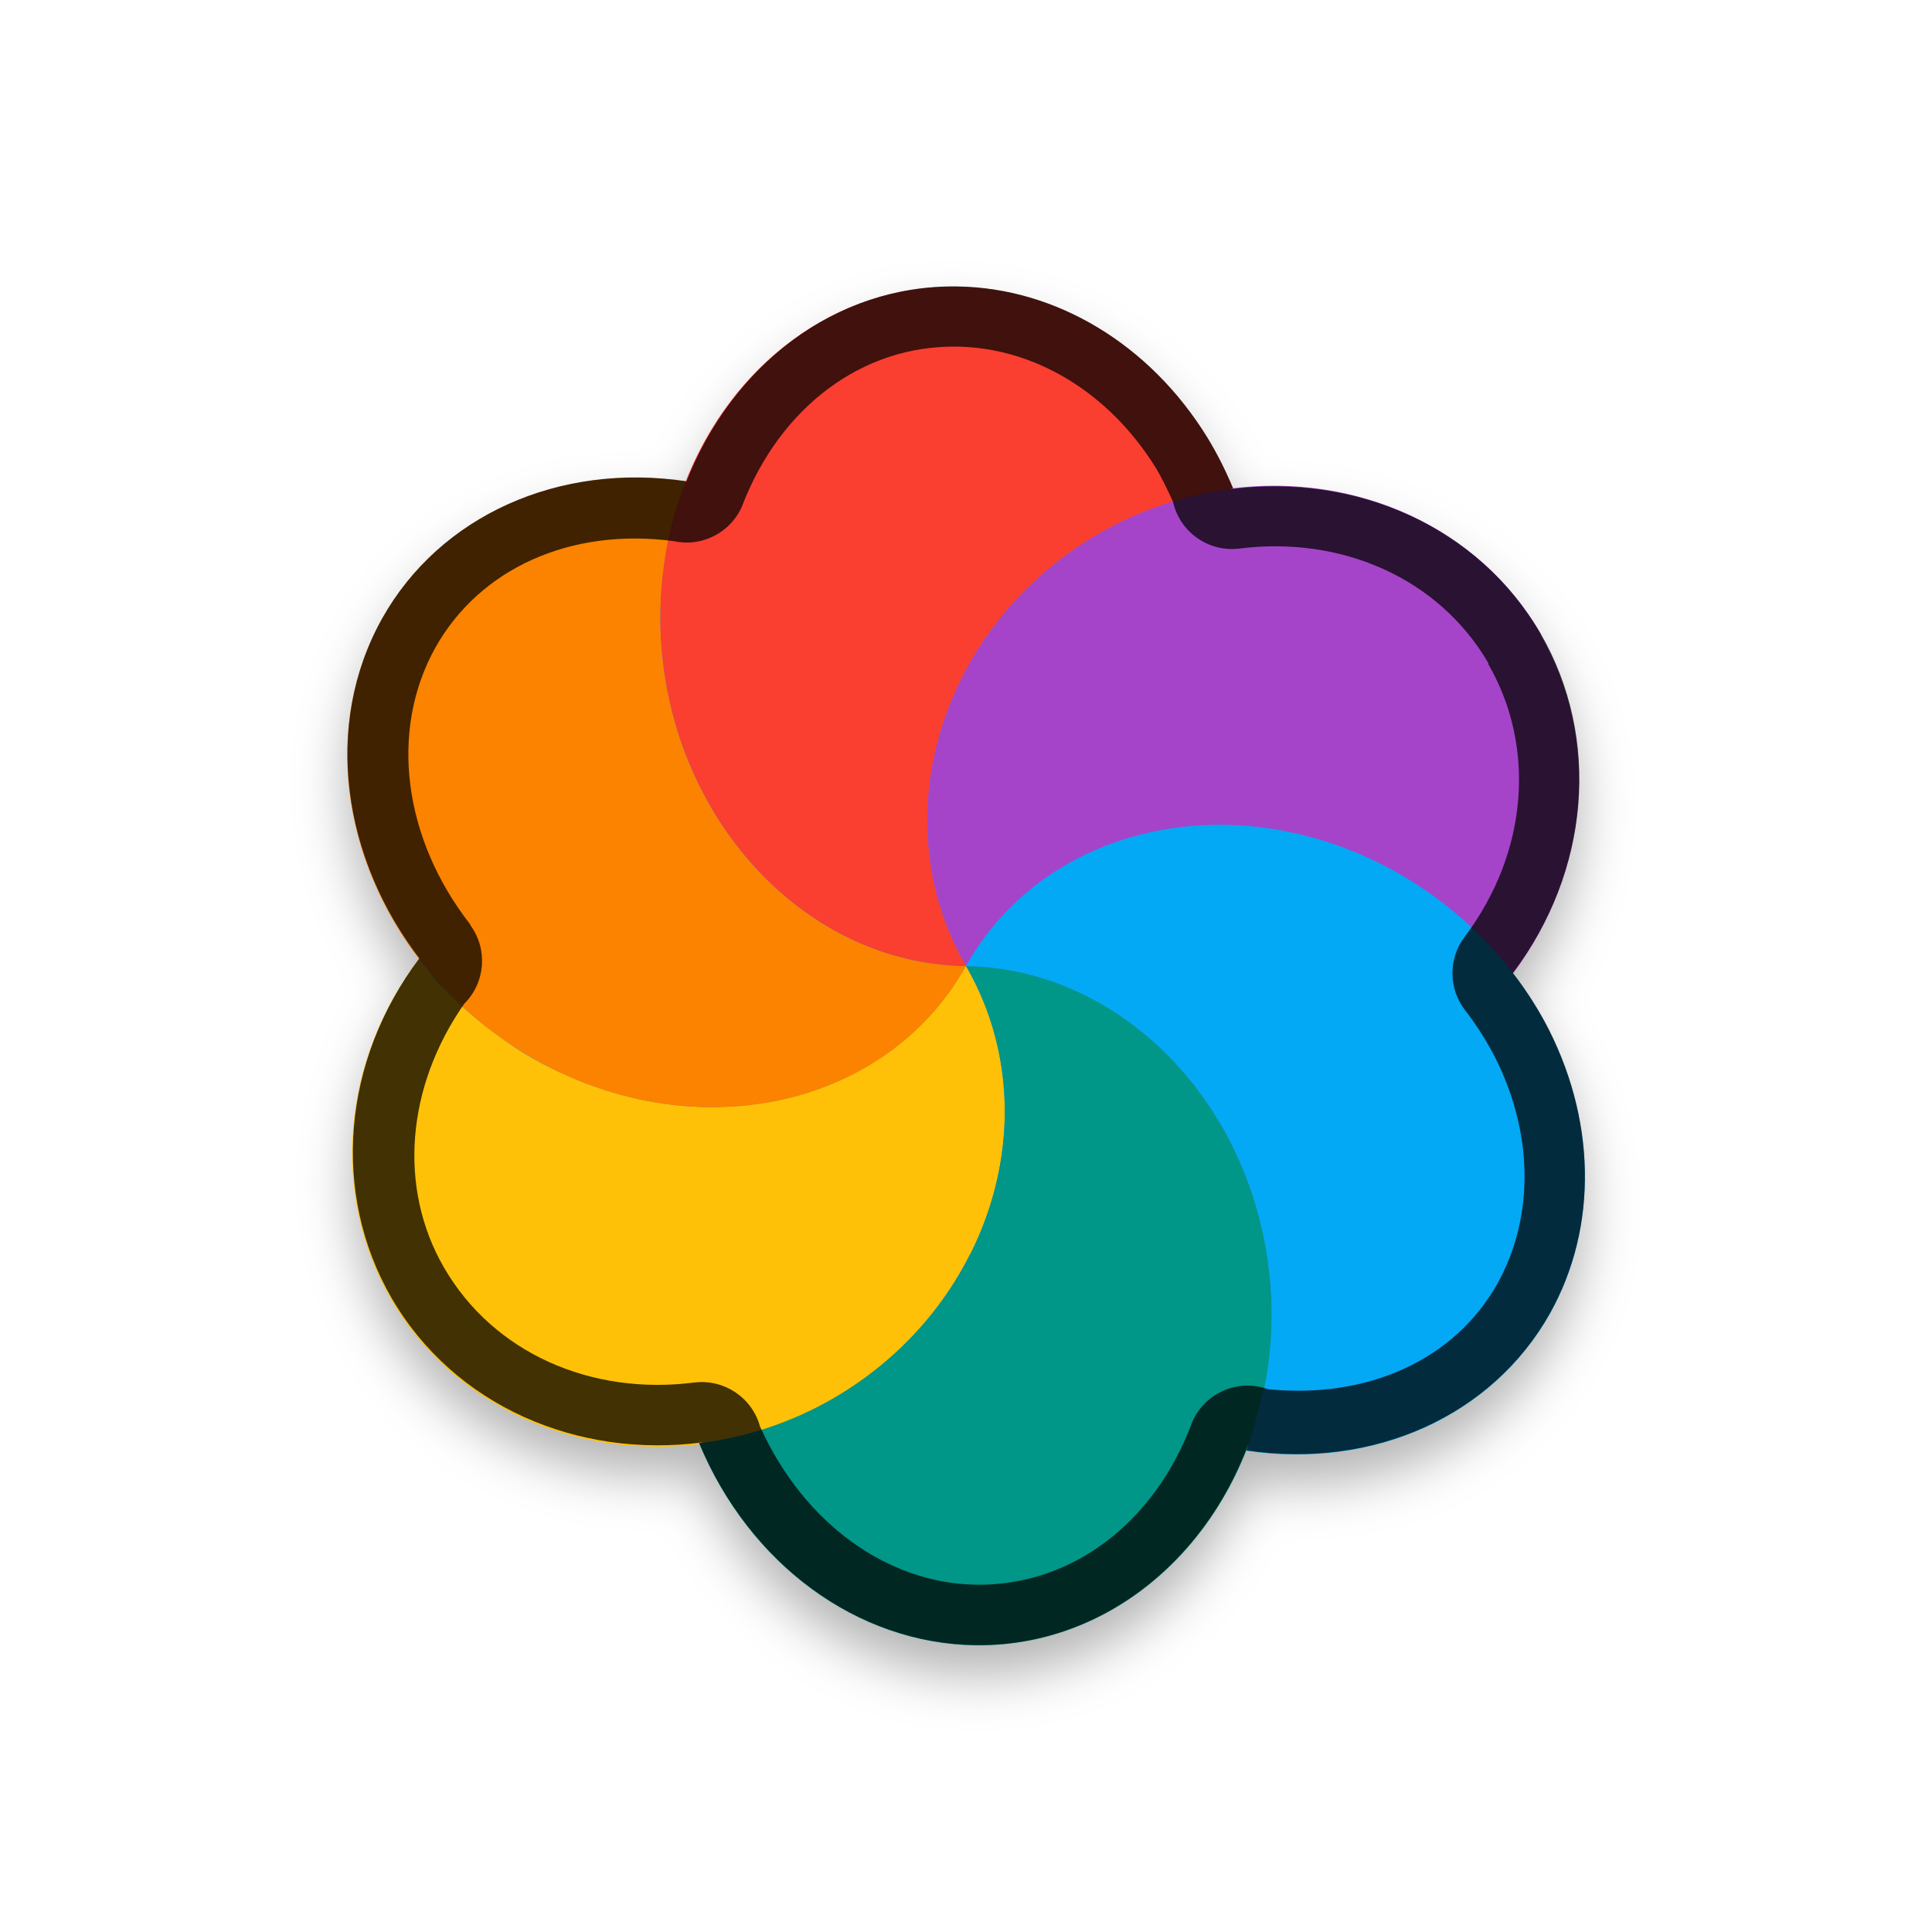
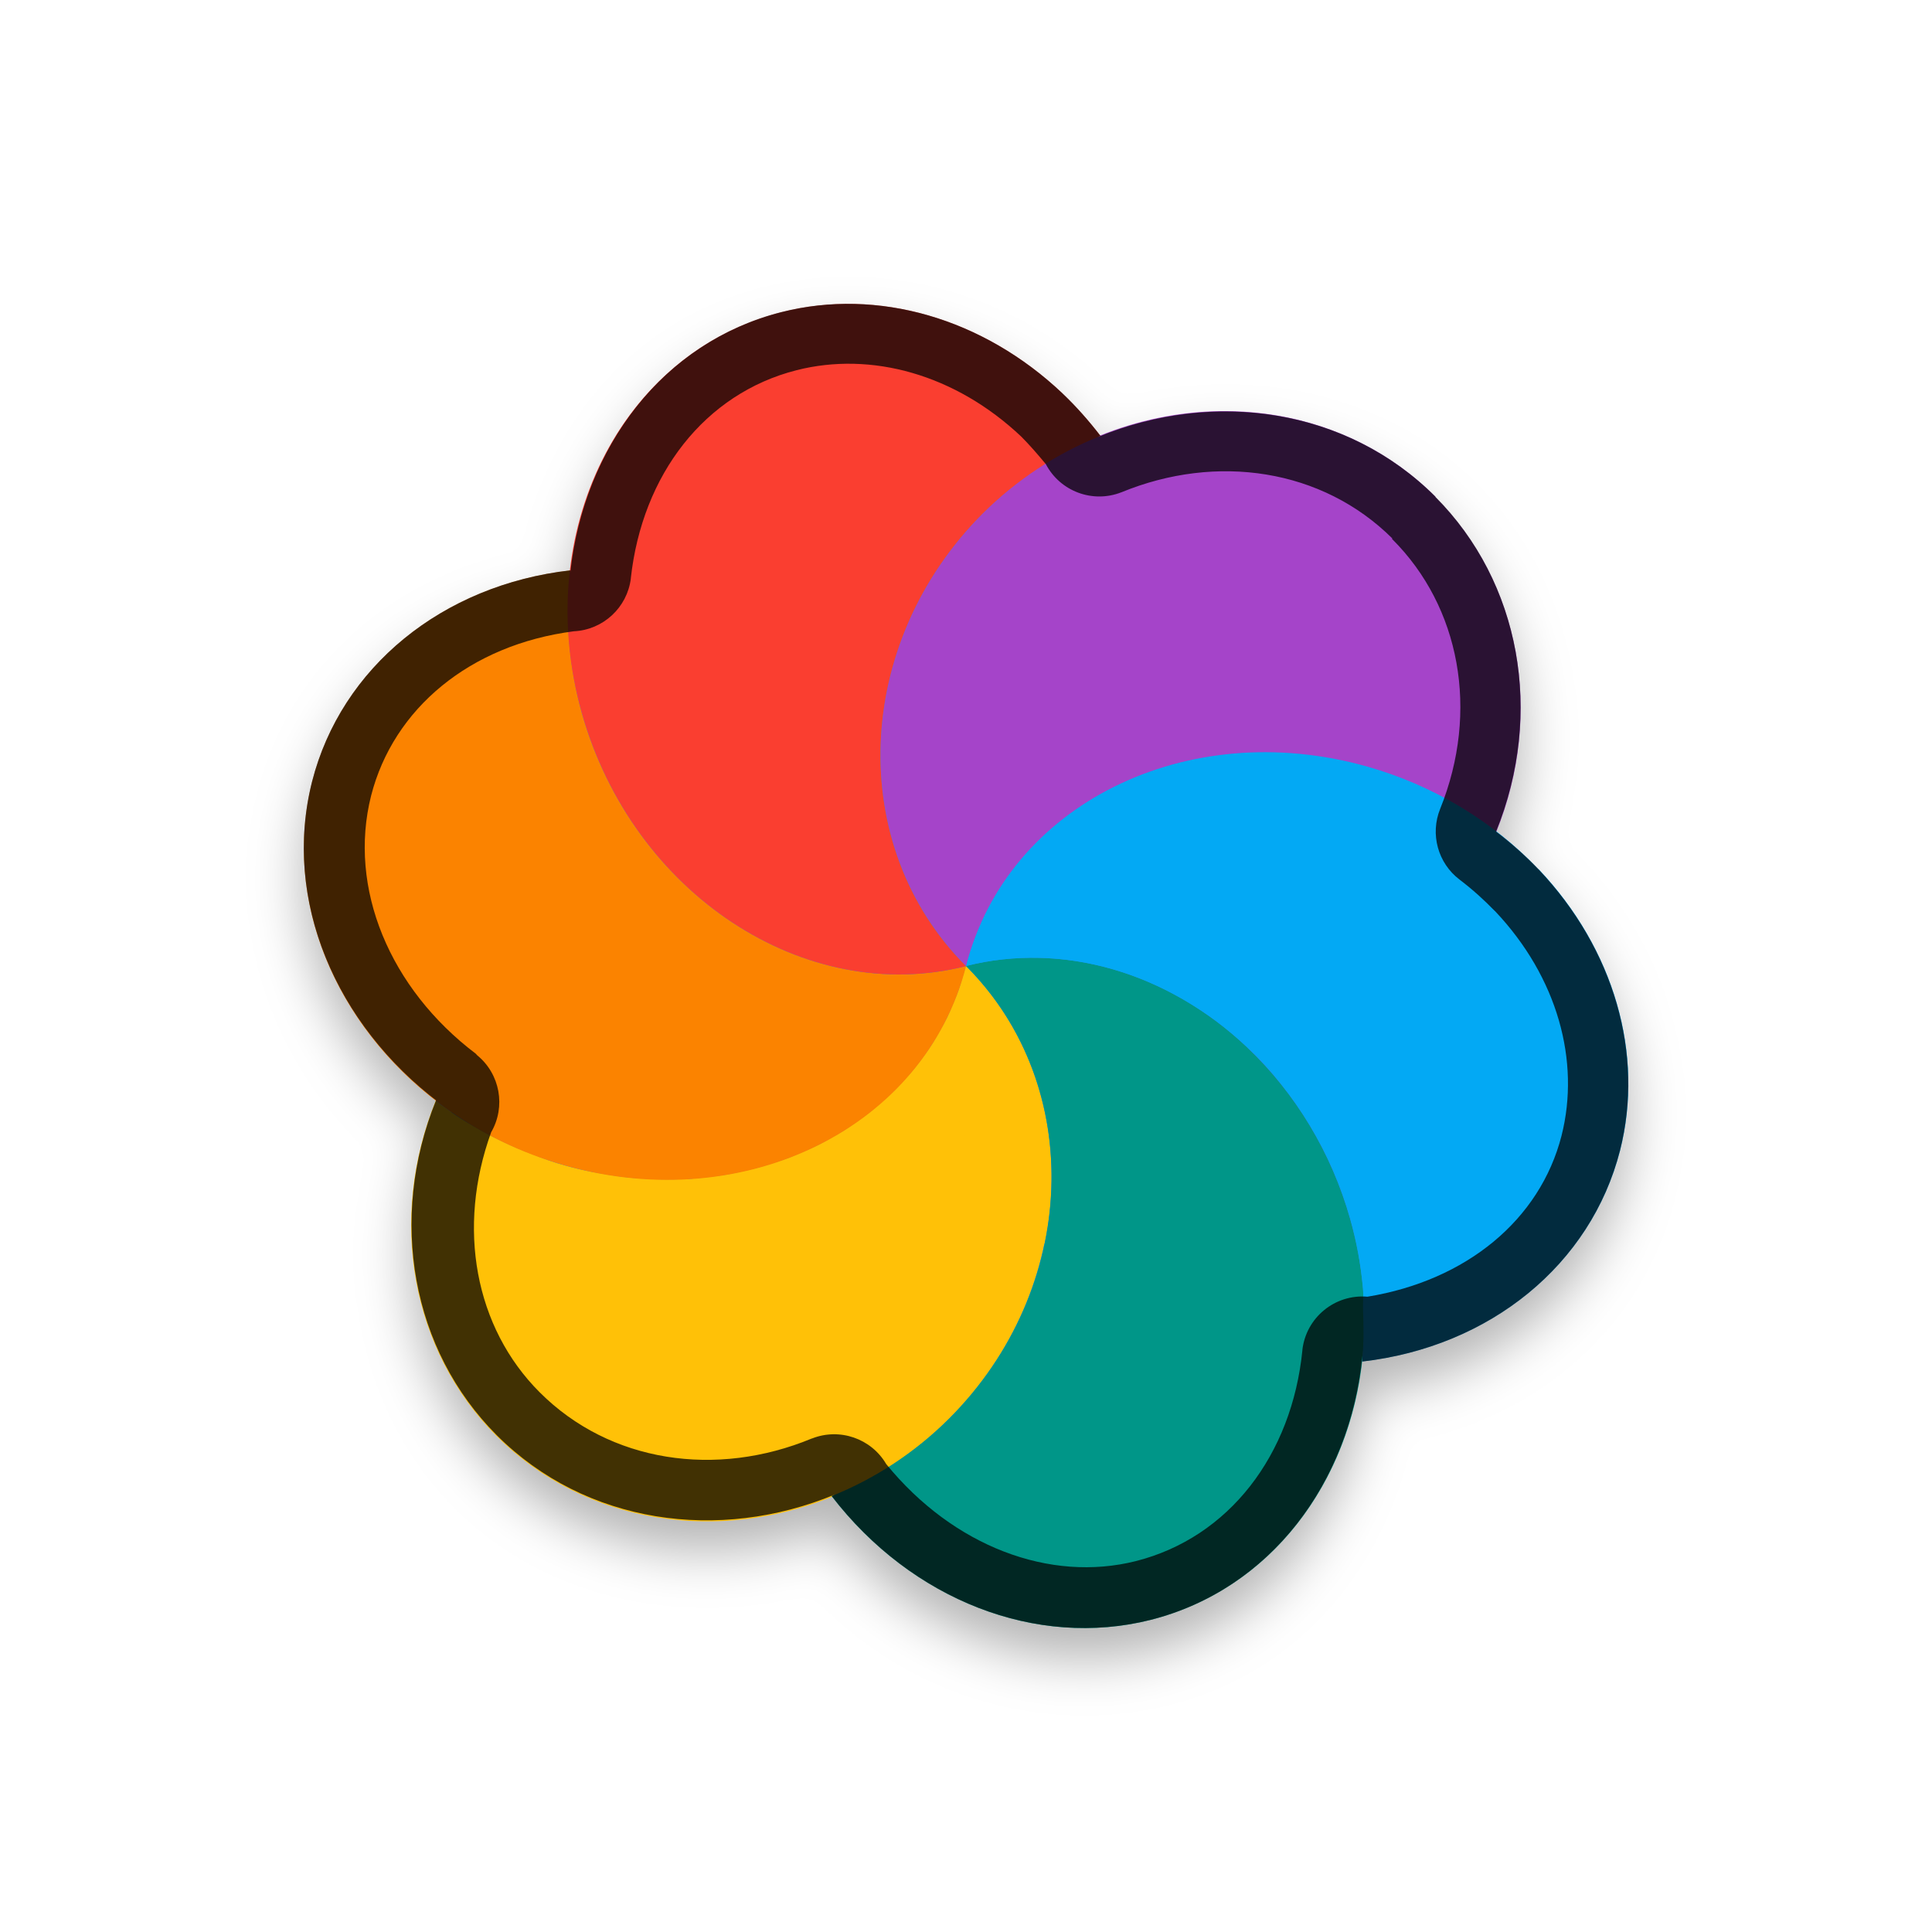
<svg xmlns="http://www.w3.org/2000/svg" id="svg5327" width="32" height="32" version="1.1">
  <defs id="defs5329">
-     <filter id="filter1016" style="color-interpolation-filters:sRGB" width="1.101" height="1.092" x="-.05" y="-.05">
-       <feGaussianBlur id="feGaussianBlur1018" stdDeviation=".43" />
+     <filter id="filter947" style="color-interpolation-filters:sRGB" width="1.096" height="1.096" x="-.05" y="-.05">
+       <feGaussianBlur id="feGaussianBlur949" stdDeviation=".439" />
    </filter>
  </defs>
  <g id="layer1" transform="translate(0,-1020.362)">
-     <path id="path874" style="opacity:0.3;fill:#000000;stroke-width:0.55;filter:url(#filter1016)" d="m 25.523,1031.364 c -1.037,-1.796 -3.085,-2.667 -5.142,-2.401 0.016,-0.01 0.029,-0.01 0.043,-0.01 -0.122,-0.293 -0.262,-0.575 -0.425,-0.842 -0.95,-1.545 -2.503,-2.483 -4.148,-2.506 -2.024,-0.028 -3.738,1.316 -4.494,3.26 0.006,-0.012 0.006,-0.022 0.01,-0.033 -2.115,-0.316 -4.083,0.571 -5.038,2.27 -0.991,1.774 -0.659,3.997 0.652,5.681 -0.006,-0.021 -0.02,-0.035 -0.036,-0.05 -1.278,1.696 -1.461,3.891 -0.465,5.62 1.04,1.8 3.094,2.67 5.155,2.398 -0.02,0.01 -0.038,0.01 -0.057,0.01 0.837,2.011 2.623,3.319 4.572,3.348 2.043,0.028 3.775,-1.339 4.519,-3.313 0.003,0 -0.005,0.012 -0.005,0.016 -0.008,0.023 -0.014,0.049 -0.022,0.072 a 5.634,4.978 36.279 0 0 5.028,-2.272 5.634,4.978 36.279 0 0 -0.095,-4.844 5.634,4.978 36.279 0 0 -0.52,-0.791 c 1.28,-1.697 1.461,-3.89 0.466,-5.618 z" />
-     <ellipse id="ellipse3" style="fill:#278df2;stroke-width:0.55" cx="905.516" cy="504.324" rx="9.071" ry="8.795" transform="rotate(60)" />
-     <path id="ellipse10" style="fill:#ffc107;stroke-width:0.55" d="m 16.001,1036.363 c -0.068,0.12 -0.142,0.236 -0.221,0.349 -0.054,0.077 -0.11,0.15 -0.169,0.223 -0.044,0.058 -0.091,0.116 -0.139,0.173 -0.058,0.065 -0.12,0.13 -0.183,0.192 -0.055,0.058 -0.111,0.113 -0.168,0.167 -0.063,0.057 -0.128,0.112 -0.195,0.166 -0.067,0.054 -0.134,0.107 -0.203,0.157 -0.067,0.046 -0.134,0.091 -0.204,0.134 -0.066,0.043 -0.135,0.087 -0.204,0.128 -0.083,0.045 -0.168,0.09 -0.255,0.131 -0.067,0.034 -0.137,0.068 -0.207,0.1 -0.078,0.034 -0.155,0.064 -0.234,0.092 -0.087,0.033 -0.175,0.064 -0.264,0.093 -0.075,0.022 -0.152,0.043 -0.228,0.062 -0.083,0.023 -0.167,0.043 -0.251,0.062 -0.106,0.021 -0.211,0.038 -0.318,0.051 -0.065,0.01 -0.131,0.019 -0.196,0.027 -0.106,0.01 -0.214,0.017 -0.322,0.021 -0.072,0 -0.145,0.01 -0.218,0.01 -0.099,-7e-4 -0.199,-0 -0.3,-0.01 -0.086,-0 -0.172,-0.01 -0.258,-0.016 -0.086,-0.01 -0.171,-0.02 -0.258,-0.033 -0.092,-0.013 -0.185,-0.027 -0.277,-0.044 -0.098,-0.016 -0.194,-0.04 -0.291,-0.064 -0.078,-0.021 -0.155,-0.042 -0.233,-0.062 -0.111,-0.03 -0.22,-0.069 -0.33,-0.107 -0.064,-0.017 -0.124,-0.043 -0.186,-0.064 -0.098,-0.038 -0.196,-0.079 -0.292,-0.123 -0.086,-0.038 -0.172,-0.077 -0.258,-0.119 -0.14,-0.067 -0.275,-0.141 -0.408,-0.221 -0.145,-0.083 -0.283,-0.179 -0.418,-0.278 -0.053,-0.042 -0.108,-0.079 -0.162,-0.118 -0.101,-0.075 -0.198,-0.152 -0.294,-0.233 -0.037,-0.038 -0.082,-0.069 -0.12,-0.105 -0.102,-0.087 -0.199,-0.181 -0.293,-0.277 -0.034,-0.033 -0.065,-0.065 -0.098,-0.098 -0.111,-0.112 -0.212,-0.232 -0.31,-0.353 -0.04,-0.039 -0.068,-0.084 -0.101,-0.127 -1.278,1.696 -1.46,3.891 -0.464,5.62 1.409,2.44 4.682,3.188 7.311,1.67 2.629,-1.518 3.618,-4.726 2.209,-7.167 z m 0,0 c -2.96e-4,-6e-4 0,0 0,0 z" />
-     <path id="path9" style="fill:#a544c9;stroke-width:0.55" d="m 25.522,1030.866 c -1.409,-2.441 -4.683,-3.191 -7.313,-1.672 -2.63,1.518 -3.619,4.729 -2.208,7.169 0.068,-0.12 0.142,-0.237 0.221,-0.349 0.056,-0.078 0.116,-0.156 0.177,-0.231 0.041,-0.053 0.081,-0.106 0.124,-0.157 0.064,-0.072 0.129,-0.142 0.197,-0.209 0.051,-0.053 0.104,-0.104 0.159,-0.154 0.075,-0.067 0.151,-0.131 0.23,-0.192 0.047,-0.038 0.095,-0.076 0.143,-0.113 0.102,-0.073 0.207,-0.143 0.316,-0.209 0.029,-0.019 0.059,-0.039 0.088,-0.057 0.117,-0.067 0.238,-0.129 0.362,-0.186 0.031,-0.015 0.062,-0.03 0.093,-0.044 0.113,-0.05 0.229,-0.096 0.347,-0.138 0.05,-0.02 0.1,-0.036 0.151,-0.054 0.106,-0.033 0.214,-0.062 0.323,-0.087 0.063,-0.017 0.125,-0.032 0.188,-0.046 0.102,-0.019 0.205,-0.036 0.309,-0.049 0.076,-0.013 0.151,-0.023 0.226,-0.031 0.094,-0.01 0.187,-0.014 0.281,-0.017 0.08,-0.01 0.159,-0.01 0.238,-0.012 0.123,10e-4 0.247,0.01 0.371,0.014 0.049,0 0.099,0.01 0.148,0.011 0.138,0.012 0.274,0.031 0.411,0.053 0.044,0 0.085,0.012 0.127,0.019 0.137,0.025 0.272,0.056 0.407,0.092 0.041,0.011 0.083,0.022 0.123,0.033 0.146,0.039 0.291,0.088 0.434,0.14 0.031,0.01 0.059,0.016 0.085,0.033 0.131,0.051 0.261,0.106 0.39,0.165 0.052,0.014 0.097,0.045 0.145,0.069 0.154,0.074 0.305,0.154 0.453,0.241 0.274,0.17 0.537,0.355 0.784,0.562 0.046,0.027 0.085,0.065 0.126,0.099 0.324,0.283 0.617,0.597 0.874,0.937 1.278,-1.696 1.46,-3.891 0.464,-5.62 z" />
-     <path id="path14" style="fill:#ffc107;stroke-width:0.55" d="m 16.001,1036.362 c -12.014,-3.219 -6.007,-1.609 0,0 z m -2.95e-4,2e-4 c -1.092,1.664 -0.989,3.382 0.065,4.78 0.761,-1.505 0.798,-3.287 -0.065,-4.78 z" />
-     <path id="path11" style="fill:#009688;stroke-width:0.55" d="m 20.148,1038.867 c -0.95,-1.545 -2.502,-2.483 -4.147,-2.505 1.409,2.441 0.42,5.649 -2.209,7.167 -0.685,0.393 -1.44,0.644 -2.214,0.737 0.837,2.011 2.623,3.319 4.572,3.348 2.754,0.037 4.953,-2.452 4.912,-5.559 -0.015,-1.134 -0.334,-2.245 -0.914,-3.188 z m -8.57,5.399 z m 4.423,-7.905 z" />
-     <path id="ellipse980" style="fill:#03a9f4;stroke-width:0.55" d="m 25.575,1037.275 a 5.634,4.978 36.279 0 0 -2.306,-2.385 5.634,4.978 36.279 0 0 -7.269,1.473 c 0.206,0 0.409,0.02 0.611,0.051 0.203,0.031 0.403,0.076 0.599,0.134 0.587,0.173 1.142,0.463 1.64,0.855 0.333,0.261 0.64,0.571 0.915,0.915 0.136,0.174 0.264,0.356 0.383,0.549 0.151,0.232 0.277,0.48 0.386,0.736 0.223,0.509 0.38,1.051 0.462,1.608 0.041,0.279 0.063,0.56 0.067,0.844 0.005,0.406 -0.031,0.8 -0.098,1.181 -0.02,0.112 -0.06,0.212 -0.086,0.321 -0.061,0.26 -0.122,0.519 -0.215,0.762 -0.008,0.023 -0.012,0.049 -0.021,0.072 a 5.634,4.978 36.279 0 0 5.029,-2.272 5.634,4.978 36.279 0 0 -0.096,-4.844 z" />
-     <path id="ellipse14" style="fill:#fb8300;stroke-width:0.55" d="m 16.001,1036.363 c -2.96e-4,-6e-4 0,0 0,0 z m 0,0 c -2.754,-0.037 -5.02,-2.585 -5.062,-5.693 -0.008,-0.808 0.138,-1.604 0.428,-2.333 -2.115,-0.316 -4.082,0.571 -5.037,2.27 -1.343,2.404 -0.268,5.639 2.401,7.229 2.67,1.589 5.924,0.929 7.269,-1.473 z" />
-     <path id="ellipse18" style="fill:#fa3e30;stroke-width:0.55" d="m 19.998,1027.615 c -0.95,-1.545 -2.501,-2.483 -4.147,-2.505 -2.755,-0.038 -4.954,2.452 -4.912,5.56 0.042,3.107 2.308,5.656 5.062,5.693 -1.409,-2.441 -0.422,-5.651 2.208,-7.169 0.685,-0.393 1.441,-0.644 2.216,-0.737 -0.122,-0.293 -0.264,-0.575 -0.427,-0.841 z m -3.998,8.748 c -2.96e-4,-6e-4 0,0 0,0 z" />
-     <path id="ellipse857" style="opacity:0.75;fill:#010101;fill-opacity:1;stroke-width:0.55" d="m 25.522,1030.865 c -1.037,-1.796 -3.085,-2.667 -5.141,-2.401 0.016,-0.01 0.029,-0.01 0.044,-0.01 -0.122,-0.293 -0.262,-0.575 -0.425,-0.842 -0.95,-1.545 -2.503,-2.483 -4.148,-2.506 -2.024,-0.028 -3.738,1.316 -4.494,3.26 0.005,-0.011 0.006,-0.022 0.011,-0.033 -2.115,-0.316 -4.083,0.571 -5.038,2.27 -0.991,1.773 -0.659,3.997 0.652,5.681 -0.012,-0.019 -0.021,-0.036 -0.036,-0.05 -1.278,1.696 -1.46,3.891 -0.465,5.62 1.04,1.8 3.094,2.67 5.155,2.398 -0.02,0.01 -0.038,0.01 -0.057,0.01 0.837,2.011 2.623,3.319 4.572,3.348 2.043,0.028 3.775,-1.339 4.519,-3.313 0.002,5e-4 -0.003,0.012 -0.004,0.016 -0.008,0.023 -0.013,0.049 -0.022,0.072 a 5.634,4.978 36.279 0 0 5.028,-2.272 5.634,4.978 36.279 0 0 -0.095,-4.844 5.634,4.978 36.279 0 0 -0.52,-0.791 c 1.277,-1.695 1.458,-3.888 0.463,-5.617 z m -0.87,0.489 -0.009,0.01 a 1,1 0 0 0 0.009,0 c 0.788,1.365 0.661,3.116 -0.394,4.517 a 1,1 0 0 0 0.008,1.213 c 0.162,0.209 0.305,0.429 0.431,0.656 0,0 0.001,8e-4 0.001,8e-4 0.717,1.326 0.723,2.765 0.101,3.877 -0.706,1.255 -2.143,1.909 -3.794,1.744 a 1,1 0 0 0 -1.271,0.576 c 0,0 0.001,3e-4 0.001,3e-4 -0.617,1.635 -1.979,2.682 -3.567,2.662 -1.469,-0.022 -2.857,-1.016 -3.58,-2.622 a 1,1 0 0 0 -1.079,-0.728 c 0,0 -0.001,-8e-4 -0.001,-8e-4 -1.7,0.223 -3.331,-0.479 -4.155,-1.904 -0.762,-1.32 -0.624,-2.993 0.337,-4.369 a 1,1 0 0 0 0.106,-1.293 l -0.014,-0.029 c -1.099,-1.412 -1.34,-3.199 -0.569,-4.579 0.729,-1.297 2.226,-1.991 3.948,-1.76 a 1,1 0 0 0 1.139,-0.601 c 0,0 -0.001,-4e-4 -0.001,-4e-4 0.627,-1.613 1.974,-2.643 3.548,-2.621 1.274,0.017 2.519,0.744 3.309,2.027 0.098,0.17 0.188,0.355 0.273,0.544 a 1,1 0 0 0 1.088,0.775 l 0.001,3e-4 c 1.693,-0.218 3.313,0.484 4.137,1.901 z" />
+     <path id="path874" style="opacity:0.3;fill:#000000;stroke-width:0.55;filter:url(#filter947)" d="m 23.776,1029.087 c -1.467,-1.467 -3.67,-1.778 -5.588,-0.989 0.014,-0.01 0.027,-0.013 0.04,-0.017 -0.193,-0.251 -0.402,-0.488 -0.628,-0.703 -1.317,-1.247 -3.06,-1.751 -4.656,-1.347 -1.962,0.497 -3.27,2.238 -3.497,4.312 0.002,-0.013 -1.595e-4,-0.023 9.585e-4,-0.034 -2.124,0.242 -3.796,1.608 -4.279,3.497 -0.499,1.97 0.398,4.031 2.101,5.319 -0.012,-0.019 -0.028,-0.029 -0.048,-0.039 -0.796,1.969 -0.404,4.137 1.005,5.549 1.47,1.47 3.68,1.778 5.6,0.982 -0.018,0.01 -0.035,0.018 -0.053,0.025 1.329,1.726 3.392,2.527 5.283,2.051 1.98,-0.502 3.3,-2.27 3.508,-4.37 0.003,8e-4 -0.001,0.013 -5.37e-4,0.017 -0.002,0.024 -3.66e-4,0.051 -0.003,0.075 a 5.634,4.978 21.279 0 0 4.269,-3.495 5.634,4.978 21.279 0 0 -1.345,-4.654 5.634,4.978 21.279 0 0 -0.707,-0.629 c 0.797,-1.97 0.404,-4.136 -1.004,-5.548 z" />
+     <ellipse id="ellipse3" style="fill:#278df2;stroke-width:0.55" cx="744.133" cy="721.505" rx="9.071" ry="8.795" transform="rotate(45)" />
+     <path id="ellipse10" style="fill:#ffc107;stroke-width:0.55" d="m 16.001,1036.363 c -0.035,0.133 -0.076,0.265 -0.123,0.395 -0.032,0.088 -0.067,0.174 -0.105,0.259 -0.027,0.067 -0.057,0.136 -0.089,0.203 -0.039,0.078 -0.083,0.156 -0.128,0.233 -0.038,0.07 -0.078,0.137 -0.119,0.204 -0.046,0.071 -0.095,0.142 -0.146,0.21 -0.051,0.07 -0.102,0.138 -0.156,0.204 -0.052,0.062 -0.106,0.123 -0.162,0.182 -0.052,0.059 -0.108,0.119 -0.164,0.176 -0.068,0.065 -0.14,0.13 -0.213,0.192 -0.056,0.05 -0.115,0.101 -0.174,0.15 -0.067,0.053 -0.134,0.102 -0.203,0.15 -0.075,0.054 -0.152,0.107 -0.231,0.158 -0.067,0.041 -0.135,0.081 -0.204,0.119 -0.074,0.044 -0.15,0.085 -0.227,0.125 -0.097,0.048 -0.194,0.091 -0.294,0.132 -0.06,0.026 -0.121,0.052 -0.182,0.077 -0.1,0.037 -0.202,0.072 -0.306,0.103 -0.069,0.022 -0.139,0.043 -0.208,0.063 -0.096,0.025 -0.194,0.048 -0.292,0.069 -0.084,0.019 -0.168,0.036 -0.253,0.051 -0.085,0.013 -0.171,0.025 -0.257,0.035 -0.092,0.011 -0.186,0.022 -0.279,0.029 -0.099,0.01 -0.198,0.012 -0.298,0.014 -0.081,0 -0.161,0 -0.241,0 -0.115,-0 -0.231,-0.01 -0.346,-0.018 -0.066,-0 -0.131,-0.01 -0.196,-0.014 -0.105,-0.011 -0.21,-0.025 -0.314,-0.043 -0.093,-0.015 -0.186,-0.03 -0.28,-0.048 -0.152,-0.029 -0.302,-0.065 -0.451,-0.107 -0.162,-0.043 -0.319,-0.1 -0.475,-0.161 -0.062,-0.027 -0.124,-0.048 -0.187,-0.072 -0.117,-0.046 -0.231,-0.096 -0.345,-0.149 -0.046,-0.027 -0.097,-0.045 -0.143,-0.07 -0.122,-0.058 -0.239,-0.124 -0.354,-0.192 -0.041,-0.023 -0.08,-0.046 -0.119,-0.069 -0.136,-0.079 -0.265,-0.169 -0.39,-0.261 -0.048,-0.027 -0.087,-0.064 -0.131,-0.096 -0.796,1.969 -0.403,4.136 1.006,5.549 1.993,1.992 5.348,1.867 7.494,-0.28 2.146,-2.146 2.271,-5.501 0.279,-7.494 z m 0,0 c -4.4e-4,-5e-4 0,0 0,0 z" />
+     <path id="path9" style="fill:#a544c9;stroke-width:0.55" d="m 23.775,1028.589 c -1.993,-1.993 -5.349,-1.87 -7.496,0.277 -2.147,2.147 -2.271,5.504 -0.277,7.497 0.035,-0.133 0.076,-0.265 0.124,-0.395 0.034,-0.09 0.071,-0.181 0.111,-0.269 0.025,-0.062 0.051,-0.123 0.079,-0.184 0.043,-0.086 0.088,-0.17 0.136,-0.253 0.036,-0.064 0.074,-0.127 0.113,-0.19 0.055,-0.084 0.112,-0.165 0.172,-0.245 0.036,-0.049 0.072,-0.098 0.109,-0.146 0.079,-0.097 0.163,-0.192 0.251,-0.283 0.023,-0.026 0.047,-0.053 0.071,-0.078 0.096,-0.095 0.197,-0.186 0.302,-0.273 0.026,-0.022 0.052,-0.045 0.079,-0.067 0.097,-0.078 0.196,-0.152 0.3,-0.223 0.044,-0.032 0.087,-0.061 0.132,-0.091 0.094,-0.059 0.191,-0.115 0.289,-0.168 0.056,-0.033 0.113,-0.063 0.17,-0.093 0.094,-0.045 0.189,-0.088 0.285,-0.128 0.07,-0.032 0.14,-0.061 0.211,-0.089 0.088,-0.032 0.177,-0.062 0.267,-0.089 0.075,-0.026 0.151,-0.051 0.227,-0.073 0.119,-0.031 0.24,-0.059 0.362,-0.083 0.048,-0.01 0.097,-0.02 0.146,-0.028 0.136,-0.024 0.273,-0.041 0.411,-0.055 0.043,-0.01 0.085,-0.01 0.128,-0.014 0.138,-0.011 0.277,-0.016 0.417,-0.016 0.042,-0 0.086,-0 0.127,-0 0.151,0 0.304,0.01 0.455,0.023 0.032,-0 0.061,0 0.091,0.01 0.14,0.015 0.28,0.035 0.419,0.058 0.054,0 0.106,0.018 0.158,0.029 0.168,0.032 0.335,0.07 0.5,0.115 0.308,0.093 0.611,0.204 0.903,0.34 0.052,0.014 0.099,0.041 0.147,0.063 0.386,0.189 0.751,0.417 1.087,0.678 0.796,-1.969 0.403,-4.136 -1.006,-5.549 z" />
+     <path id="path14" style="fill:#ffc107;stroke-width:0.55" d="m 16.001,1036.362 c -12.438,3e-4 -6.219,3e-4 0,0 z m -2.25e-4,3e-4 c -0.624,1.89 -0.08,3.523 1.3,4.601 0.345,-1.651 -0.08,-3.381 -1.3,-4.601 z" />
+     <path id="path11" style="fill:#009688;stroke-width:0.55" d="m 20.655,1037.709 c -1.318,-1.247 -3.059,-1.751 -4.655,-1.347 1.993,1.993 1.868,5.348 -0.279,7.495 -0.559,0.557 -1.224,0.995 -1.947,1.285 1.329,1.726 3.393,2.527 5.283,2.051 2.67,-0.677 4.15,-3.65 3.305,-6.641 -0.308,-1.091 -0.903,-2.082 -1.708,-2.843 z m -6.881,7.434 z m 2.226,-8.78 z" />
+     <path id="ellipse980" style="fill:#03a9f4;stroke-width:0.55" d="m 25.486,1034.765 a 5.634,4.978 21.279 0 0 -2.844,-1.707 5.634,4.978 21.279 0 0 -6.64,3.304 c 0.199,-0.051 0.4,-0.087 0.603,-0.109 0.204,-0.023 0.409,-0.031 0.613,-0.026 0.612,0.015 1.223,0.151 1.806,0.401 0.389,0.166 0.766,0.386 1.121,0.647 0.176,0.133 0.347,0.276 0.512,0.431 0.206,0.185 0.392,0.392 0.563,0.611 0.347,0.435 0.639,0.917 0.862,1.433 0.111,0.259 0.206,0.525 0.283,0.798 0.11,0.39 0.177,0.781 0.211,1.166 0.01,0.113 -0.004,0.22 -5.6e-5,0.332 0.009,0.267 0.016,0.533 -0.01,0.791 -0.002,0.024 0.001,0.05 -0.002,0.075 a 5.634,4.978 21.279 0 0 4.27,-3.496 5.634,4.978 21.279 0 0 -1.346,-4.654 z" />
+     <path id="ellipse14" style="fill:#fb8300;stroke-width:0.55" d="m 16.001,1036.363 c -4.4e-4,-5e-4 0,0 0,0 z m 0,0 c -2.669,0.677 -5.518,-1.198 -6.363,-4.189 -0.217,-0.778 -0.282,-1.585 -0.19,-2.364 -2.124,0.242 -3.795,1.608 -4.277,3.496 -0.676,2.669 1.2,5.517 4.19,6.361 2.99,0.844 5.962,-0.635 6.64,-3.304 z" />
+     <path id="ellipse18" style="fill:#fa3e30;stroke-width:0.55" d="m 17.598,1026.879 c -1.317,-1.247 -3.058,-1.751 -4.654,-1.346 -2.67,0.677 -4.151,3.651 -3.306,6.642 0.845,2.99 3.693,4.866 6.363,4.189 -1.993,-1.993 -1.87,-5.349 0.277,-7.497 0.56,-0.557 1.225,-0.996 1.949,-1.285 -0.193,-0.251 -0.403,-0.487 -0.63,-0.702 z m -1.597,9.484 c -4.4e-4,-5e-4 0,0 0,0 z" />
+     <path id="ellipse857" style="opacity:0.75;fill:#010101;fill-opacity:1;stroke-width:0.55" d="m 23.775,1028.588 c -1.467,-1.467 -3.67,-1.778 -5.588,-0.989 0.014,-0.01 0.026,-0.013 0.04,-0.018 -0.193,-0.251 -0.402,-0.488 -0.628,-0.703 -1.317,-1.247 -3.06,-1.751 -4.656,-1.347 -1.962,0.497 -3.27,2.238 -3.497,4.312 0.002,-0.012 -6.29e-5,-0.023 0.002,-0.035 -2.124,0.242 -3.796,1.608 -4.279,3.497 -0.499,1.97 0.398,4.031 2.101,5.319 -0.016,-0.015 -0.03,-0.029 -0.047,-0.039 -0.796,1.969 -0.404,4.137 1.005,5.549 1.47,1.47 3.68,1.778 5.6,0.982 -0.018,0.01 -0.035,0.018 -0.053,0.025 1.329,1.726 3.392,2.527 5.283,2.051 1.981,-0.502 3.3,-2.27 3.508,-4.37 0.002,0 3.4e-4,0.012 1.09e-4,0.017 -0.002,0.024 -2.9e-4,0.051 -0.003,0.075 a 5.634,4.978 21.279 0 0 4.269,-3.495 5.634,4.978 21.279 0 0 -1.345,-4.654 5.634,4.978 21.279 0 0 -0.707,-0.63 c 0.795,-1.968 0.402,-4.133 -1.007,-5.545 z m -0.714,0.698 -0.006,0.01 a 1,1 0 0 0 0.009,0 c 1.115,1.114 1.445,2.839 0.789,4.465 a 1,1 0 0 0 0.322,1.17 c 0.211,0.16 0.406,0.336 0.586,0.522 0,0 0.002,4e-4 0.002,4e-4 1.036,1.095 1.414,2.484 1.101,3.719 -0.357,1.395 -1.576,2.398 -3.214,2.667 a 1,1 0 0 0 -1.079,0.885 c 0,0 0.001,0 0.001,0 -0.173,1.739 -1.218,3.103 -2.757,3.494 -1.425,0.359 -3.023,-0.242 -4.136,-1.606 a 1,1 0 0 0 -1.231,-0.424 c 0,0 -0.002,-4e-4 -0.002,-4e-4 -1.584,0.656 -3.342,0.399 -4.506,-0.764 -1.078,-1.077 -1.377,-2.73 -0.805,-4.308 a 1,1 0 0 0 -0.232,-1.276 l -0.021,-0.024 c -1.427,-1.079 -2.122,-2.744 -1.735,-4.276 0.369,-1.441 1.635,-2.499 3.357,-2.722 a 1,1 0 0 0 0.945,-0.875 c 0,0 -0.001,-0 -0.001,-0 0.188,-1.72 1.223,-3.063 2.748,-3.45 1.235,-0.313 2.626,0.067 3.721,1.102 0.138,0.139 0.273,0.295 0.405,0.454 a 1,1 0 0 0 1.251,0.467 l 0.001,0 c 1.579,-0.649 3.326,-0.39 4.488,0.765 z" />
  </g>
</svg>
